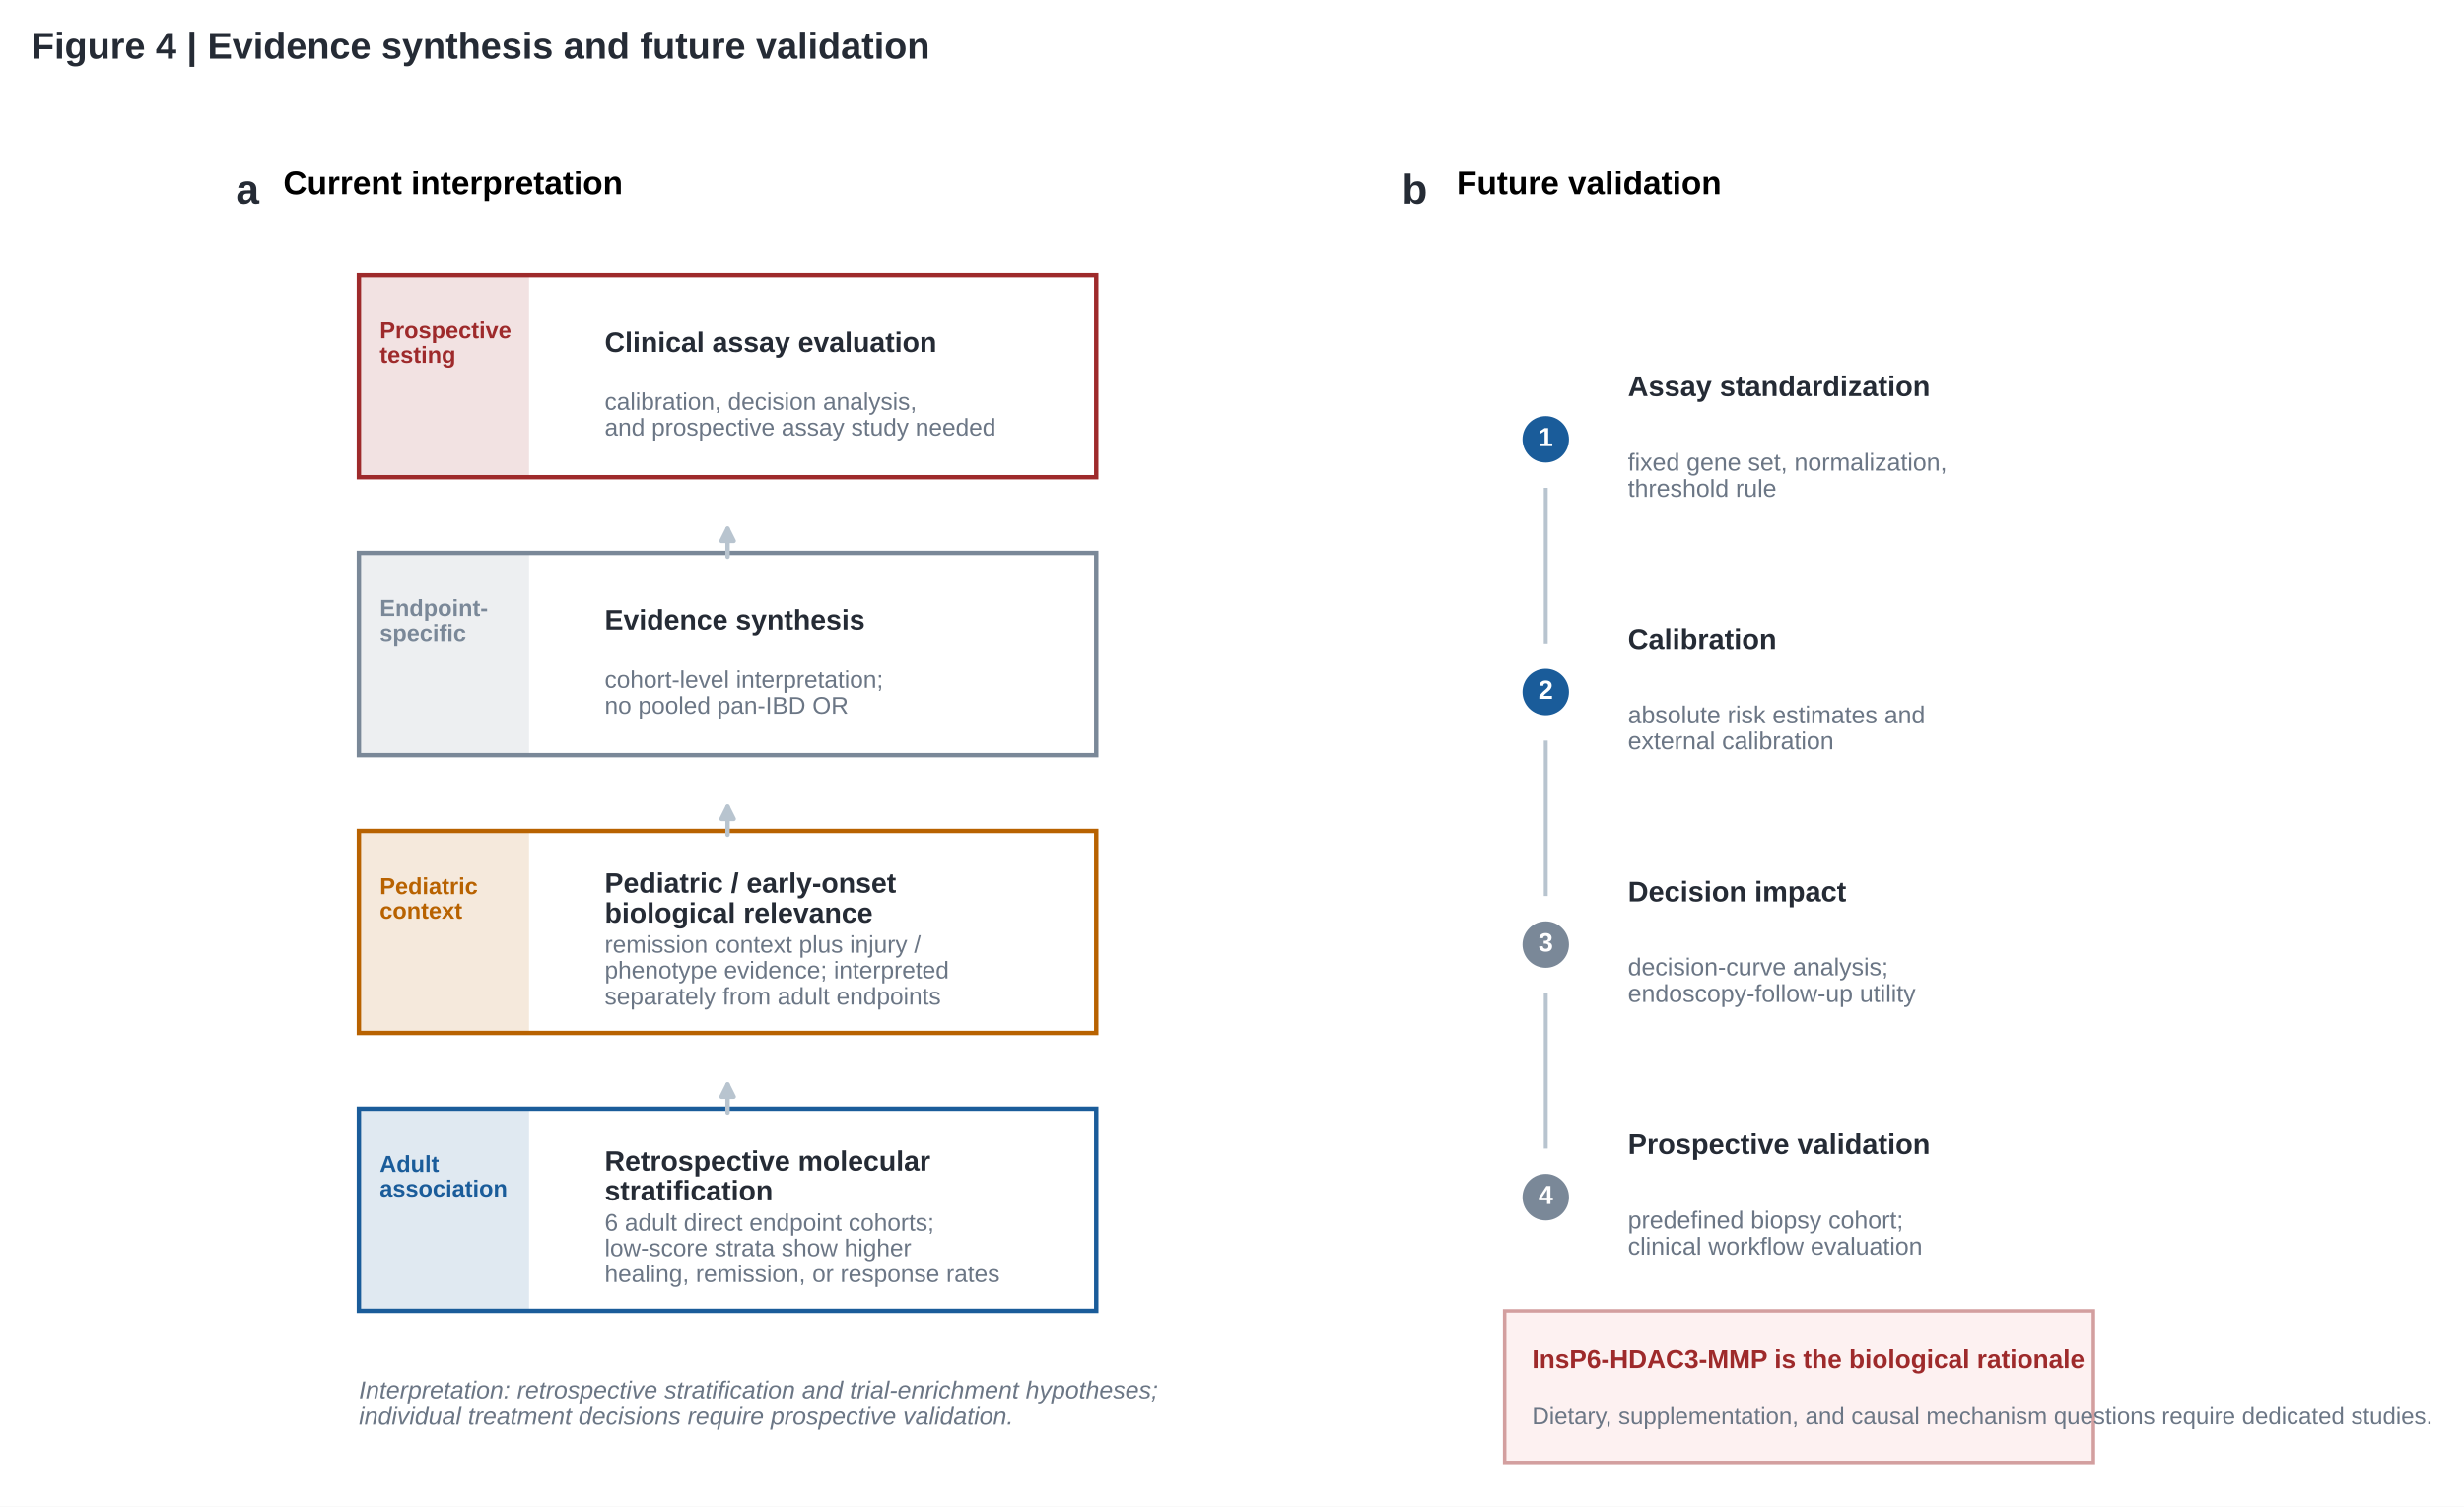
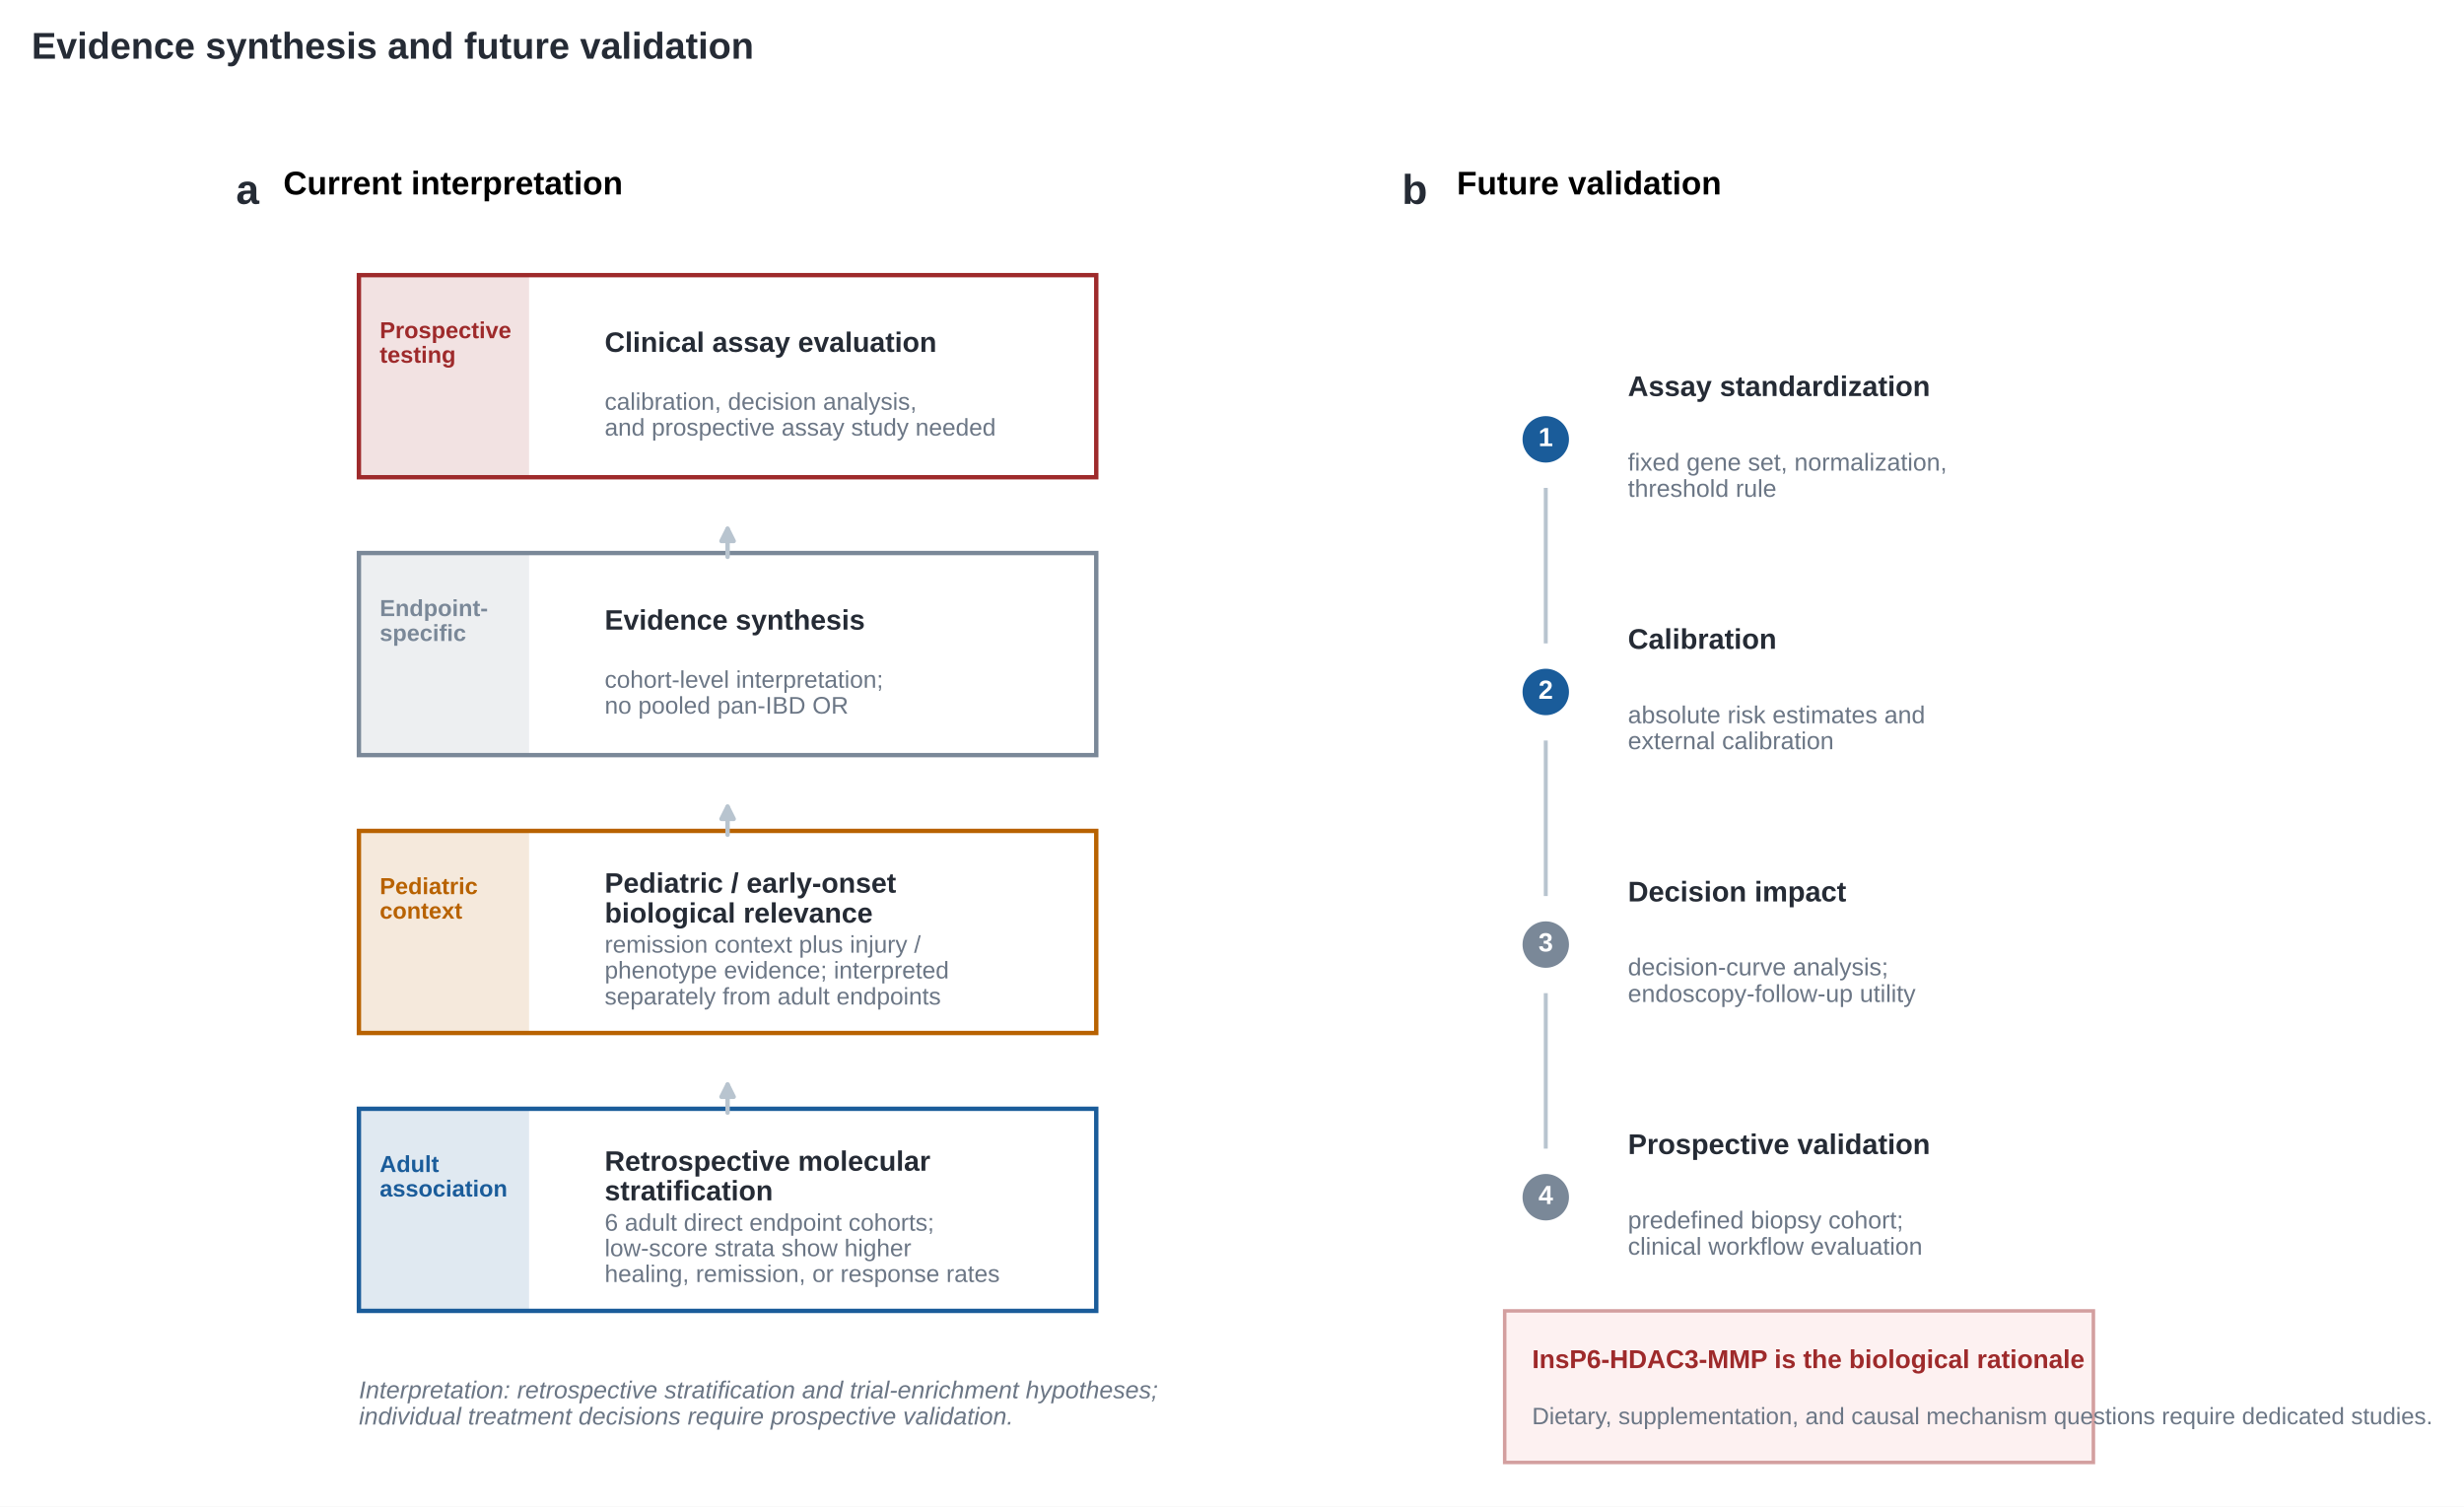
<svg xmlns="http://www.w3.org/2000/svg" xmlns:xlink="http://www.w3.org/1999/xlink" width="562.387pt" height="343.872pt" viewBox="0 0 562.387 343.872" version="1.1">
  <defs>
    <style type="text/css">*{stroke-linejoin: round; stroke-linecap: butt}</style>
  </defs>
  <g id="figure_1">
    <g id="patch_1">
      <path d="M 0 343.872  L 562.387 343.872  L 562.387 0  L 0 0  z " style="fill: #ffffff" />
    </g>
    <g id="axes_1">
      <g id="patch_2">
        <path d="M 64.656 336.672  L 280.416 336.672  L 280.416 48.384  L 64.656 48.384  z " style="fill: #ffffff" />
      </g>
      <g id="patch_3">
-         <path d="M 81.917 108.924  L 250.21 108.924  L 250.21 62.798  L 81.917 62.798  z " clip-path="url(#paf23d5ff50)" style="fill: #ffffff; stroke: #9e2a2b; stroke-linejoin: miter" />
+         <path d="M 81.917 108.924  L 250.21 108.924  L 250.21 62.798  L 81.917 62.798  z " clip-path="url(#pb17206139d)" style="fill: #ffffff; stroke: #9e2a2b; stroke-linejoin: miter" />
      </g>
      <g id="patch_4">
-         <path d="M 81.917 108.924  L 120.754 108.924  L 120.754 62.798  L 81.917 62.798  z " clip-path="url(#paf23d5ff50)" style="fill: #9e2a2b; opacity: 0.14" />
+         <path d="M 81.917 108.924  L 120.754 108.924  L 120.754 62.798  L 81.917 62.798  z " clip-path="url(#pb17206139d)" style="fill: #9e2a2b; opacity: 0.14" />
      </g>
      <g id="patch_5">
-         <path d="M 81.917 172.348  L 250.21 172.348  L 250.21 126.222  L 81.917 126.222  z " clip-path="url(#paf23d5ff50)" style="fill: #ffffff; stroke: #7a8898; stroke-linejoin: miter" />
+         <path d="M 81.917 172.348  L 250.21 172.348  L 250.21 126.222  L 81.917 126.222  z " clip-path="url(#pb17206139d)" style="fill: #ffffff; stroke: #7a8898; stroke-linejoin: miter" />
      </g>
      <g id="patch_6">
-         <path d="M 81.917 172.348  L 120.754 172.348  L 120.754 126.222  L 81.917 126.222  z " clip-path="url(#paf23d5ff50)" style="fill: #7a8898; opacity: 0.14" />
+         <path d="M 81.917 172.348  L 120.754 172.348  L 120.754 126.222  L 81.917 126.222  z " clip-path="url(#pb17206139d)" style="fill: #7a8898; opacity: 0.14" />
      </g>
      <g id="patch_7">
-         <path d="M 81.917 235.771  L 250.21 235.771  L 250.21 189.645  L 81.917 189.645  z " clip-path="url(#paf23d5ff50)" style="fill: #ffffff; stroke: #b86200; stroke-linejoin: miter" />
+         <path d="M 81.917 235.771  L 250.21 235.771  L 250.21 189.645  L 81.917 189.645  z " clip-path="url(#pb17206139d)" style="fill: #ffffff; stroke: #b86200; stroke-linejoin: miter" />
      </g>
      <g id="patch_8">
-         <path d="M 81.917 235.771  L 120.754 235.771  L 120.754 189.645  L 81.917 189.645  z " clip-path="url(#paf23d5ff50)" style="fill: #b86200; opacity: 0.14" />
+         <path d="M 81.917 235.771  L 120.754 235.771  L 120.754 189.645  L 81.917 189.645  z " clip-path="url(#pb17206139d)" style="fill: #b86200; opacity: 0.14" />
      </g>
      <g id="patch_9">
-         <path d="M 81.917 299.195  L 250.21 299.195  L 250.21 253.068  L 81.917 253.068  z " clip-path="url(#paf23d5ff50)" style="fill: #ffffff; stroke: #1a5c9a; stroke-linejoin: miter" />
+         <path d="M 81.917 299.195  L 250.21 299.195  L 250.21 253.068  L 81.917 253.068  z " clip-path="url(#pb17206139d)" style="fill: #ffffff; stroke: #1a5c9a; stroke-linejoin: miter" />
      </g>
      <g id="patch_10">
-         <path d="M 81.917 299.195  L 120.754 299.195  L 120.754 253.068  L 81.917 253.068  z " clip-path="url(#paf23d5ff50)" style="fill: #1a5c9a; opacity: 0.14" />
+         <path d="M 81.917 299.195  L 120.754 299.195  L 120.754 253.068  L 81.917 253.068  z " clip-path="url(#pb17206139d)" style="fill: #1a5c9a; opacity: 0.14" />
      </g>
      <g id="matplotlib.axis_1" />
      <g id="matplotlib.axis_2" />
      <g id="text_1">
        <text style="fill: #252b35; font: 700 9.5px 'Arial', 'Helvetica', 'DejaVu Sans', sans-serif; text-anchor: start" x="53.868" y="46.535" transform="rotate(-0 53.868 46.53528)">a</text>
      </g>
      <g id="text_2">
        <text style="fill: #9e2a2b; font: 700 5.3px 'Arial', 'Helvetica', 'DejaVu Sans', sans-serif" transform="translate(86.66352 77.19417)">Prospective</text>
        <text style="fill: #9e2a2b; font: 700 5.3px 'Arial', 'Helvetica', 'DejaVu Sans', sans-serif" transform="translate(86.66352 82.79246)">testing</text>
      </g>
      <g id="text_3">
        <text style="fill: #252b35; font: 700 6.4px 'Arial', 'Helvetica', 'DejaVu Sans', sans-serif; text-anchor: start" x="138.014" y="80.31" transform="rotate(-0 138.0144 80.31024)">Clinical assay evaluation</text>
      </g>
      <g id="text_4">
        <text style="fill: #6b7685; font: 5.5px 'Arial', 'Helvetica', 'DejaVu Sans', sans-serif" transform="translate(138.0144 93.5354)">calibration, decision analysis,</text>
        <text style="fill: #6b7685; font: 5.5px 'Arial', 'Helvetica', 'DejaVu Sans', sans-serif" transform="translate(138.0144 99.41713)">and prospective assay study needed</text>
      </g>
      <g id="patch_11">
        <path d="M 166.063 127.103  Q 166.063 123.336 166.063 120.687  " style="fill: none; stroke: #b8c4cf; stroke-linecap: round" />
        <path d="M 164.663 123.487  L 166.063 120.687  L 167.463 123.487  z " style="fill: #b8c4cf; stroke: #b8c4cf; stroke-linecap: round" />
      </g>
      <g id="text_5">
        <text style="fill: #7a8898; font: 700 5.3px 'Arial', 'Helvetica', 'DejaVu Sans', sans-serif" transform="translate(86.66352 140.6136)">Endpoint-</text>
        <text style="fill: #7a8898; font: 700 5.3px 'Arial', 'Helvetica', 'DejaVu Sans', sans-serif" transform="translate(86.66352 146.2894)">specific</text>
      </g>
      <g id="text_6">
        <text style="fill: #252b35; font: 700 6.4px 'Arial', 'Helvetica', 'DejaVu Sans', sans-serif; text-anchor: start" x="138.014" y="143.695" transform="rotate(-0 138.0144 143.6946)">Evidence synthesis</text>
      </g>
      <g id="text_7">
        <text style="fill: #6b7685; font: 5.5px 'Arial', 'Helvetica', 'DejaVu Sans', sans-serif" transform="translate(138.0144 156.9809)">cohort-level interpretation;</text>
        <text style="fill: #6b7685; font: 5.5px 'Arial', 'Helvetica', 'DejaVu Sans', sans-serif" transform="translate(138.0144 162.8828)">no pooled pan-IBD OR</text>
      </g>
      <g id="patch_12">
        <path d="M 166.063 190.526  Q 166.063 186.76 166.063 184.111  " style="fill: none; stroke: #b8c4cf; stroke-linecap: round" />
        <path d="M 164.663 186.911  L 166.063 184.111  L 167.463 186.911  z " style="fill: #b8c4cf; stroke: #b8c4cf; stroke-linecap: round" />
      </g>
      <g id="text_8">
        <text style="fill: #b86200; font: 700 5.3px 'Arial', 'Helvetica', 'DejaVu Sans', sans-serif" transform="translate(86.66352 204.0757)">Pediatric</text>
        <text style="fill: #b86200; font: 700 5.3px 'Arial', 'Helvetica', 'DejaVu Sans', sans-serif" transform="translate(86.66352 209.674)">context</text>
      </g>
      <g id="text_9">
        <text style="fill: #252b35; font: 700 6.4px 'Arial', 'Helvetica', 'DejaVu Sans', sans-serif" transform="translate(138.0144 203.7349)">Pediatric / early-onset</text>
        <text style="fill: #252b35; font: 700 6.4px 'Arial', 'Helvetica', 'DejaVu Sans', sans-serif" transform="translate(138.0144 210.5791)">biological relevance</text>
      </g>
      <g id="text_10">
        <text style="fill: #6b7685; font: 5.5px 'Arial', 'Helvetica', 'DejaVu Sans', sans-serif" transform="translate(138.0144 217.4345)">remission context plus injury /</text>
        <text style="fill: #6b7685; font: 5.5px 'Arial', 'Helvetica', 'DejaVu Sans', sans-serif" transform="translate(138.0144 223.3163)">phenotype evidence; interpreted</text>
        <text style="fill: #6b7685; font: 5.5px 'Arial', 'Helvetica', 'DejaVu Sans', sans-serif" transform="translate(138.0144 229.2785)">separately from adult endpoints</text>
      </g>
      <g id="patch_13">
        <path d="M 166.063 253.95  Q 166.063 250.183 166.063 247.534  " style="fill: none; stroke: #b8c4cf; stroke-linecap: round" />
        <path d="M 164.663 250.334  L 166.063 247.534  L 167.463 250.334  z " style="fill: #b8c4cf; stroke: #b8c4cf; stroke-linecap: round" />
      </g>
      <g id="text_11">
        <text style="fill: #1a5c9a; font: 700 5.3px 'Arial', 'Helvetica', 'DejaVu Sans', sans-serif" transform="translate(86.66352 267.499)">Adult</text>
        <text style="fill: #1a5c9a; font: 700 5.3px 'Arial', 'Helvetica', 'DejaVu Sans', sans-serif" transform="translate(86.66352 273.0973)">association</text>
      </g>
      <g id="text_12">
        <text style="fill: #252b35; font: 700 6.4px 'Arial', 'Helvetica', 'DejaVu Sans', sans-serif" transform="translate(138.0144 267.2032)">Retrospective molecular</text>
        <text style="fill: #252b35; font: 700 6.4px 'Arial', 'Helvetica', 'DejaVu Sans', sans-serif" transform="translate(138.0144 273.9634)">stratification</text>
      </g>
      <g id="text_13">
        <text style="fill: #6b7685; font: 5.5px 'Arial', 'Helvetica', 'DejaVu Sans', sans-serif" transform="translate(138.0144 280.905)">6 adult direct endpoint cohorts;</text>
        <text style="fill: #6b7685; font: 5.5px 'Arial', 'Helvetica', 'DejaVu Sans', sans-serif" transform="translate(138.0144 286.7223)">low-score strata show higher</text>
        <text style="fill: #6b7685; font: 5.5px 'Arial', 'Helvetica', 'DejaVu Sans', sans-serif" transform="translate(138.0144 292.604)">healing, remission, or response rates</text>
      </g>
      <g id="text_14">
        <text style="fill: #6b7685; font: italic 5.6px 'Arial', 'Helvetica', 'DejaVu Sans', sans-serif" transform="translate(81.9168 319.1518)">Interpretation: retrospective stratification and trial-enrichment hypotheses;</text>
        <text style="fill: #6b7685; font: italic 5.6px 'Arial', 'Helvetica', 'DejaVu Sans', sans-serif" transform="translate(81.9168 325.1405)">individual treatment decisions require prospective validation.</text>
      </g>
      <g id="text_15">
        <text style="font: 700 7.5px 'Arial', 'Helvetica', 'DejaVu Sans', sans-serif; text-anchor: start" x="64.656" y="44.384" transform="rotate(-0 64.656 44.384)">Current interpretation</text>
      </g>
    </g>
    <g id="axes_2">
      <g id="patch_14">
        <path d="M 332.496 336.672  L 488.736 336.672  L 488.736 48.384  L 332.496 48.384  z " style="fill: #ffffff" />
      </g>
      <g id="line2d_1">
-         <path d="M 352.807 111.807  L 352.807 146.402  " clip-path="url(#pe5f2a065b8)" style="fill: none; stroke: #b8c4cf; stroke-width: 0.9; stroke-linecap: square" />
+         <path d="M 352.807 111.807  L 352.807 146.402  " clip-path="url(#pc4b6ceb0fa)" style="fill: none; stroke: #b8c4cf; stroke-width: 0.9; stroke-linecap: square" />
      </g>
      <g id="line2d_2">
-         <path d="M 352.807 169.465  L 352.807 204.06  " clip-path="url(#pe5f2a065b8)" style="fill: none; stroke: #b8c4cf; stroke-width: 0.9; stroke-linecap: square" />
+         <path d="M 352.807 169.465  L 352.807 204.06  " clip-path="url(#pc4b6ceb0fa)" style="fill: none; stroke: #b8c4cf; stroke-width: 0.9; stroke-linecap: square" />
      </g>
      <g id="line2d_3">
-         <path d="M 352.807 227.123  L 352.807 261.717  " clip-path="url(#pe5f2a065b8)" style="fill: none; stroke: #b8c4cf; stroke-width: 0.9; stroke-linecap: square" />
+         <path d="M 352.807 227.123  L 352.807 261.717  " clip-path="url(#pc4b6ceb0fa)" style="fill: none; stroke: #b8c4cf; stroke-width: 0.9; stroke-linecap: square" />
      </g>
      <g id="patch_15">
-         <path d="M 343.433 333.789  L 477.799 333.789  L 477.799 299.195  L 343.433 299.195  z " clip-path="url(#pe5f2a065b8)" style="fill: #fae0df; opacity: 0.45; stroke: #9e2a2b; stroke-width: 0.8; stroke-linejoin: miter" />
+         <path d="M 343.433 333.789  L 477.799 333.789  L 477.799 299.195  L 343.433 299.195  z " clip-path="url(#pc4b6ceb0fa)" style="fill: #fae0df; opacity: 0.45; stroke: #9e2a2b; stroke-width: 0.8; stroke-linejoin: miter" />
      </g>
      <g id="matplotlib.axis_3" />
      <g id="matplotlib.axis_4" />
      <g id="text_16">
        <text style="fill: #252b35; font: 700 9.5px 'Arial', 'Helvetica', 'DejaVu Sans', sans-serif; text-anchor: start" x="319.997" y="46.535" transform="rotate(-0 319.9968 46.53528)">b</text>
      </g>
      <g id="PathCollection_1">
        <defs>
-           <path id="me0bf536766" d="M 0 5.701  C 1.512 5.701 2.962 5.1 4.031 4.031  C 5.1 2.962 5.701 1.512 5.701 0  C 5.701 -1.512 5.1 -2.962 4.031 -4.031  C 2.962 -5.1 1.512 -5.701 0 -5.701  C -1.512 -5.701 -2.962 -5.1 -4.031 -4.031  C -5.1 -2.962 -5.701 -1.512 -5.701 0  C -5.701 1.512 -5.1 2.962 -4.031 4.031  C -2.962 5.1 -1.512 5.701 0 5.701  z " style="stroke: #ffffff; stroke-width: 0.8" />
+           <path id="mad9d870a50" d="M 0 5.701  C 1.512 5.701 2.962 5.1 4.031 4.031  C 5.1 2.962 5.701 1.512 5.701 0  C 5.701 -1.512 5.1 -2.962 4.031 -4.031  C 2.962 -5.1 1.512 -5.701 0 -5.701  C -1.512 -5.701 -2.962 -5.1 -4.031 -4.031  C -5.1 -2.962 -5.701 -1.512 -5.701 0  C -5.701 1.512 -5.1 2.962 -4.031 4.031  C -2.962 5.1 -1.512 5.701 0 5.701  z " style="stroke: #ffffff; stroke-width: 0.8" />
        </defs>
-         <g clip-path="url(#pe5f2a065b8)">
-           <use xlink:href="#me0bf536766" x="352.807" y="100.276" style="fill: #1a5c9a; stroke: #ffffff; stroke-width: 0.8" />
+         <g clip-path="url(#pc4b6ceb0fa)">
+           <use xlink:href="#mad9d870a50" x="352.807" y="100.276" style="fill: #1a5c9a; stroke: #ffffff; stroke-width: 0.8" />
        </g>
      </g>
      <g id="text_17">
        <text style="fill: #ffffff; font: 700 6px 'Arial', 'Helvetica', 'DejaVu Sans', sans-serif; text-anchor: middle" x="352.807" y="101.831" transform="rotate(-0 352.8072 101.8312)">1</text>
      </g>
      <g id="text_18">
        <text style="fill: #252b35; font: 700 6.5px 'Arial', 'Helvetica', 'DejaVu Sans', sans-serif; text-anchor: start" x="371.556" y="90.387" transform="rotate(-0 371.556 90.38659)">Assay standardization</text>
      </g>
      <g id="text_19">
        <text style="fill: #6b7685; font: 5.6px 'Arial', 'Helvetica', 'DejaVu Sans', sans-serif" transform="translate(371.556 107.412)">fixed gene set, normalization,</text>
        <text style="fill: #6b7685; font: 5.6px 'Arial', 'Helvetica', 'DejaVu Sans', sans-serif" transform="translate(371.556 113.4006)">threshold rule</text>
      </g>
      <g id="PathCollection_2">
-         <g clip-path="url(#pe5f2a065b8)">
-           <use xlink:href="#me0bf536766" x="352.807" y="157.933" style="fill: #1a5c9a; stroke: #ffffff; stroke-width: 0.8" />
+         <g clip-path="url(#pc4b6ceb0fa)">
+           <use xlink:href="#mad9d870a50" x="352.807" y="157.933" style="fill: #1a5c9a; stroke: #ffffff; stroke-width: 0.8" />
        </g>
      </g>
      <g id="text_20">
        <text style="fill: #ffffff; font: 700 6px 'Arial', 'Helvetica', 'DejaVu Sans', sans-serif; text-anchor: middle" x="352.807" y="159.489" transform="rotate(-0 352.8072 159.4888)">2</text>
      </g>
      <g id="text_21">
        <text style="fill: #252b35; font: 700 6.5px 'Arial', 'Helvetica', 'DejaVu Sans', sans-serif; text-anchor: start" x="371.556" y="148.087" transform="rotate(-0 371.556 148.0868)">Calibration</text>
      </g>
      <g id="text_22">
        <text style="fill: #6b7685; font: 5.6px 'Arial', 'Helvetica', 'DejaVu Sans', sans-serif" transform="translate(371.556 165.0682)">absolute risk estimates and</text>
        <text style="fill: #6b7685; font: 5.6px 'Arial', 'Helvetica', 'DejaVu Sans', sans-serif" transform="translate(371.556 170.9913)">external calibration</text>
      </g>
      <g id="PathCollection_3">
        <defs>
-           <path id="m11dd93bb62" d="M 0 5.701  C 1.512 5.701 2.962 5.1 4.031 4.031  C 5.1 2.962 5.701 1.512 5.701 0  C 5.701 -1.512 5.1 -2.962 4.031 -4.031  C 2.962 -5.1 1.512 -5.701 0 -5.701  C -1.512 -5.701 -2.962 -5.1 -4.031 -4.031  C -5.1 -2.962 -5.701 -1.512 -5.701 0  C -5.701 1.512 -5.1 2.962 -4.031 4.031  C -2.962 5.1 -1.512 5.701 0 5.701  z " style="stroke: #ffffff; stroke-width: 0.8" />
+           <path id="mfaf5d13e9b" d="M 0 5.701  C 1.512 5.701 2.962 5.1 4.031 4.031  C 5.1 2.962 5.701 1.512 5.701 0  C 5.701 -1.512 5.1 -2.962 4.031 -4.031  C 2.962 -5.1 1.512 -5.701 0 -5.701  C -1.512 -5.701 -2.962 -5.1 -4.031 -4.031  C -5.1 -2.962 -5.701 -1.512 -5.701 0  C -5.701 1.512 -5.1 2.962 -4.031 4.031  C -2.962 5.1 -1.512 5.701 0 5.701  z " style="stroke: #ffffff; stroke-width: 0.8" />
        </defs>
-         <g clip-path="url(#pe5f2a065b8)">
-           <use xlink:href="#m11dd93bb62" x="352.807" y="215.591" style="fill: #7a8898; stroke: #ffffff; stroke-width: 0.8" />
+         <g clip-path="url(#pc4b6ceb0fa)">
+           <use xlink:href="#mfaf5d13e9b" x="352.807" y="215.591" style="fill: #7a8898; stroke: #ffffff; stroke-width: 0.8" />
        </g>
      </g>
      <g id="text_23">
        <text style="fill: #ffffff; font: 700 6px 'Arial', 'Helvetica', 'DejaVu Sans', sans-serif; text-anchor: middle" x="352.807" y="217.146" transform="rotate(-0 352.8072 217.1464)">3</text>
      </g>
      <g id="text_24">
        <text style="fill: #252b35; font: 700 6.5px 'Arial', 'Helvetica', 'DejaVu Sans', sans-serif; text-anchor: start" x="371.556" y="205.744" transform="rotate(-0 371.556 205.7444)">Decision impact</text>
      </g>
      <g id="text_25">
        <text style="fill: #6b7685; font: 5.6px 'Arial', 'Helvetica', 'DejaVu Sans', sans-serif" transform="translate(371.556 222.6193)">decision-curve analysis;</text>
        <text style="fill: #6b7685; font: 5.6px 'Arial', 'Helvetica', 'DejaVu Sans', sans-serif" transform="translate(371.556 228.6898)">endoscopy-follow-up utility</text>
      </g>
      <g id="PathCollection_4">
-         <g clip-path="url(#pe5f2a065b8)">
-           <use xlink:href="#m11dd93bb62" x="352.807" y="273.249" style="fill: #7a8898; stroke: #ffffff; stroke-width: 0.8" />
+         <g clip-path="url(#pc4b6ceb0fa)">
+           <use xlink:href="#mfaf5d13e9b" x="352.807" y="273.249" style="fill: #7a8898; stroke: #ffffff; stroke-width: 0.8" />
        </g>
      </g>
      <g id="text_26">
        <text style="fill: #ffffff; font: 700 6px 'Arial', 'Helvetica', 'DejaVu Sans', sans-serif; text-anchor: middle" x="352.807" y="274.804" transform="rotate(-0 352.8072 274.804)">4</text>
      </g>
      <g id="text_27">
        <text style="fill: #252b35; font: 700 6.5px 'Arial', 'Helvetica', 'DejaVu Sans', sans-serif; text-anchor: start" x="371.556" y="263.402" transform="rotate(-0 371.556 263.402)">Prospective validation</text>
      </g>
      <g id="text_28">
        <text style="fill: #6b7685; font: 5.6px 'Arial', 'Helvetica', 'DejaVu Sans', sans-serif" transform="translate(371.556 280.3848)">predefined biopsy cohort;</text>
        <text style="fill: #6b7685; font: 5.6px 'Arial', 'Helvetica', 'DejaVu Sans', sans-serif" transform="translate(371.556 286.3734)">clinical workflow evaluation</text>
      </g>
      <g id="text_29">
        <text style="fill: #9e2a2b; font: 700 5.9px 'Arial', 'Helvetica', 'DejaVu Sans', sans-serif; text-anchor: start" x="349.682" y="312.253" transform="rotate(-0 349.6824 312.2527)">InsP6-HDAC3-MMP is the biological rationale</text>
      </g>
      <g id="text_30">
        <text style="fill: #6b7685; font: 5.4px 'Arial', 'Helvetica', 'DejaVu Sans', sans-serif; text-anchor: start" x="349.682" y="325.063" transform="rotate(-0 349.6824 325.0634)">Dietary, supplementation, and causal mechanism questions require dedicated studies.</text>
      </g>
      <g id="text_31">
        <text style="font: 700 7.5px 'Arial', 'Helvetica', 'DejaVu Sans', sans-serif; text-anchor: start" x="332.496" y="44.384" transform="rotate(-0 332.496 44.384)">Future validation</text>
      </g>
    </g>
    <g id="text_32">
-       <text style="fill: #252b35; font: 700 8.5px 'Arial', 'Helvetica', 'DejaVu Sans', sans-serif; text-anchor: start" x="7.2" y="13.388" transform="rotate(-0 7.2 13.38773)">Figure 4  |  Evidence synthesis and future validation</text>
+       <text style="fill: #252b35; font: 700 8.5px 'Arial', 'Helvetica', 'DejaVu Sans', sans-serif; text-anchor: start" x="7.2" y="13.388" transform="rotate(-0 7.2 13.38773)">Evidence synthesis and future validation</text>
    </g>
  </g>
  <defs>
-     <clipPath id="paf23d5ff50">
+     <clipPath id="pb17206139d">
      <rect x="64.656" y="48.384" width="215.76" height="288.288" />
    </clipPath>
-     <clipPath id="pe5f2a065b8">
+     <clipPath id="pc4b6ceb0fa">
      <rect x="332.496" y="48.384" width="156.24" height="288.288" />
    </clipPath>
  </defs>
</svg>
